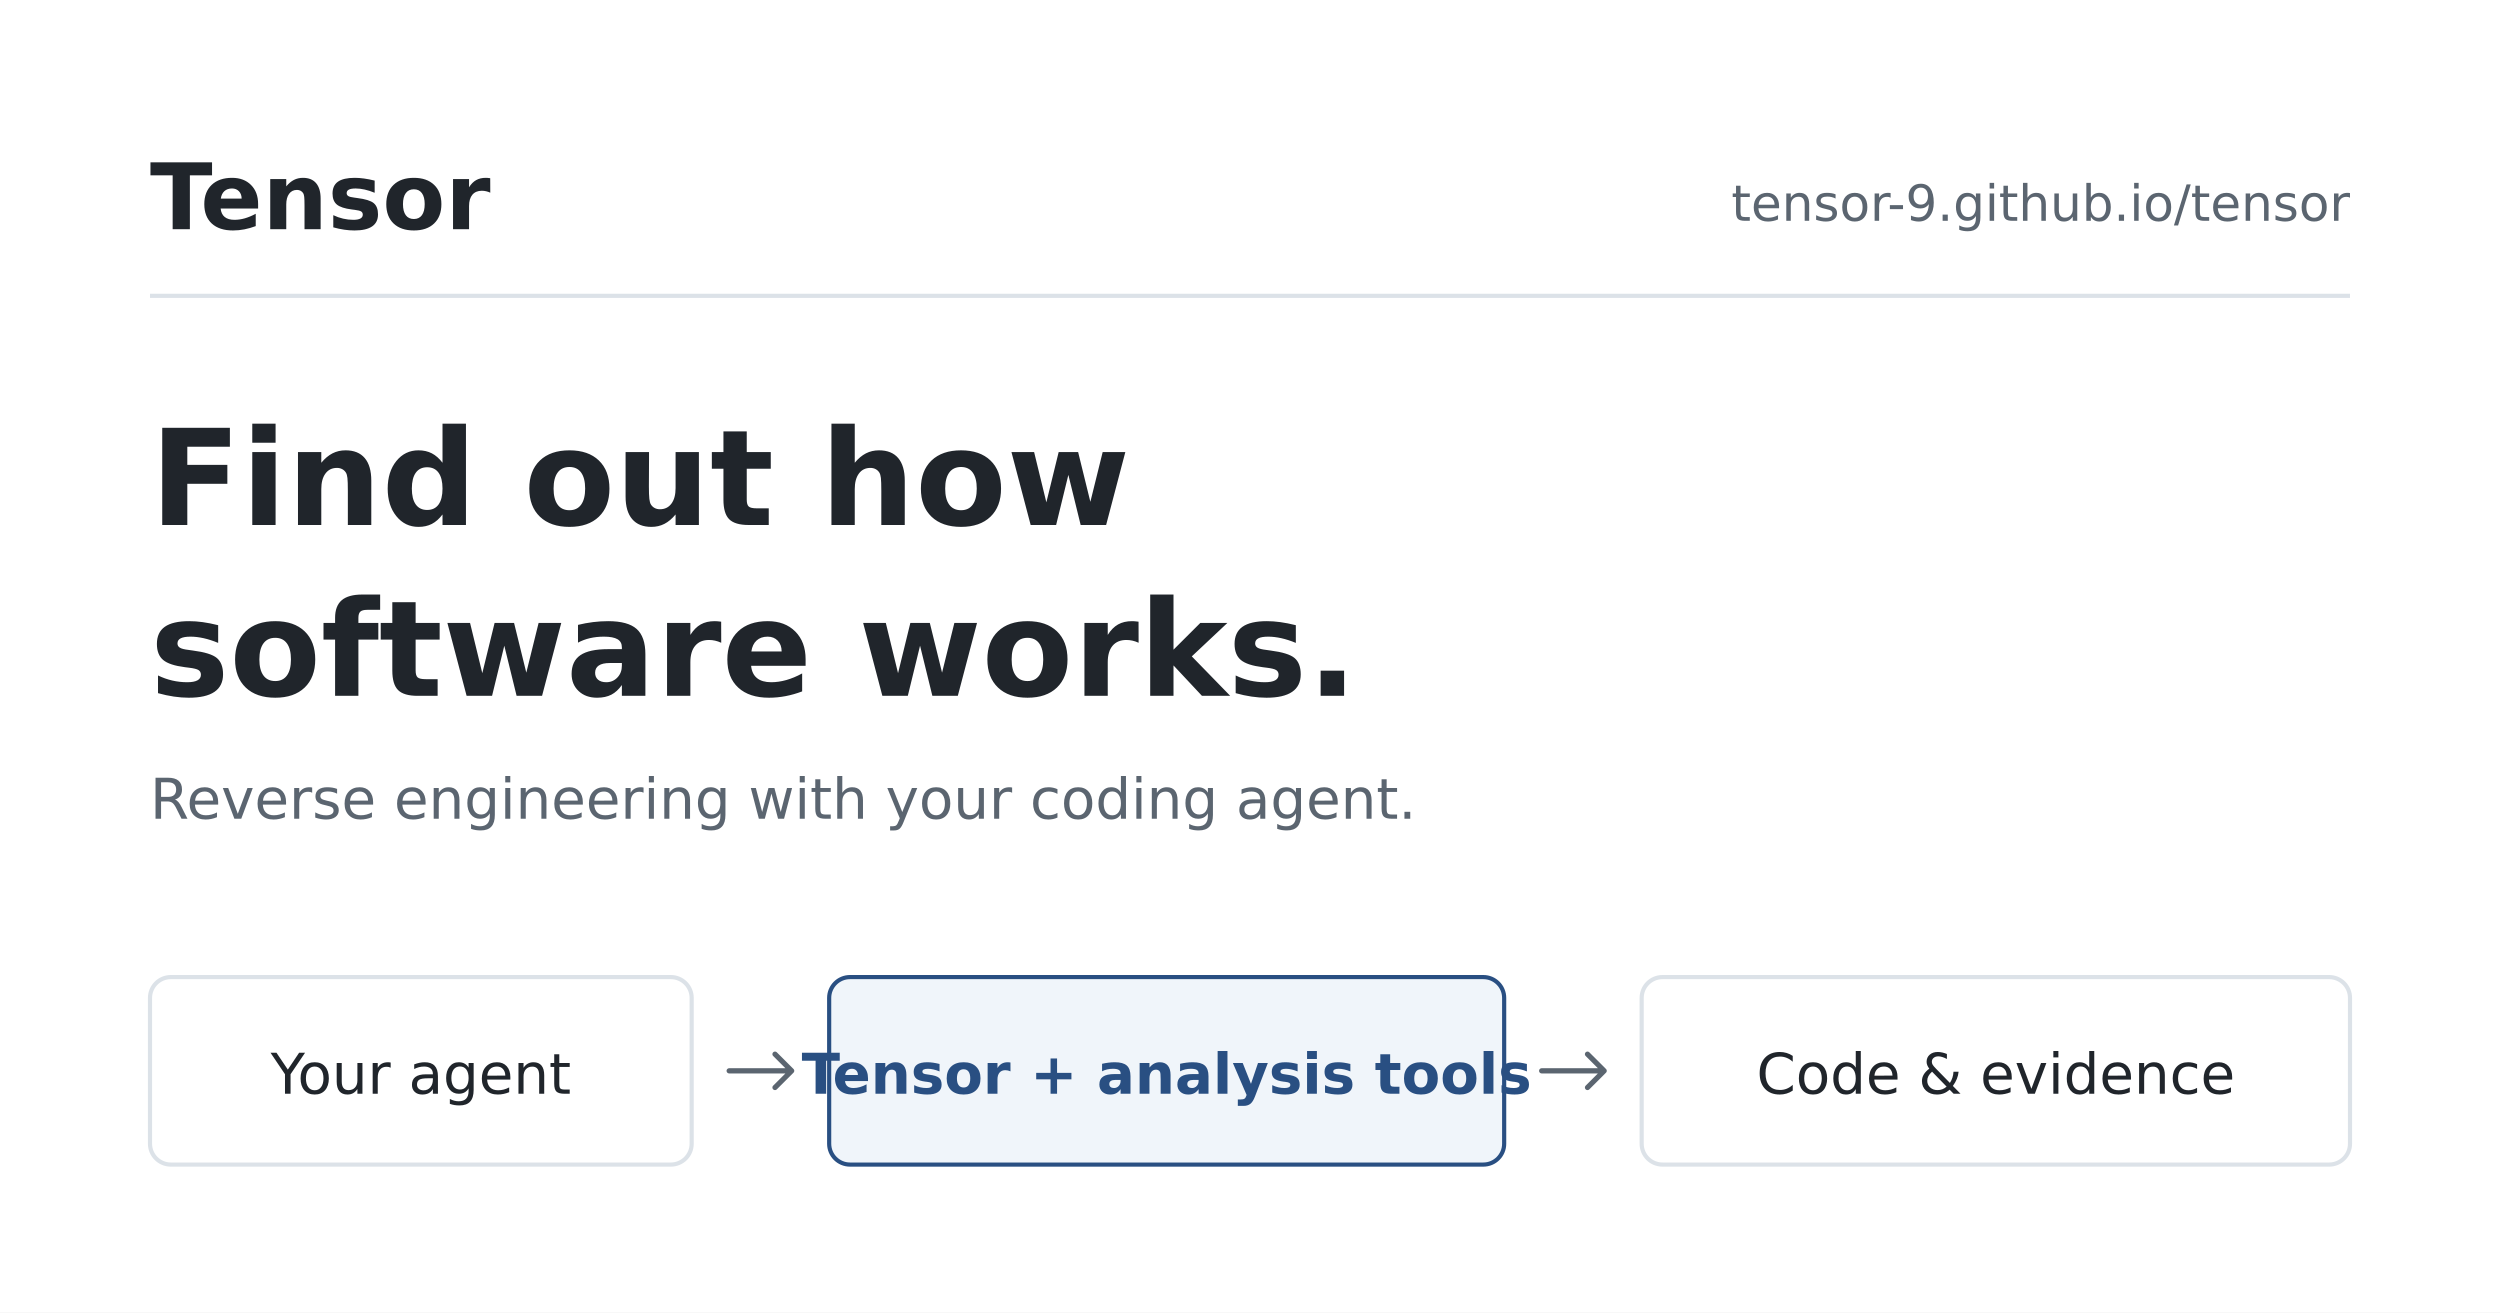
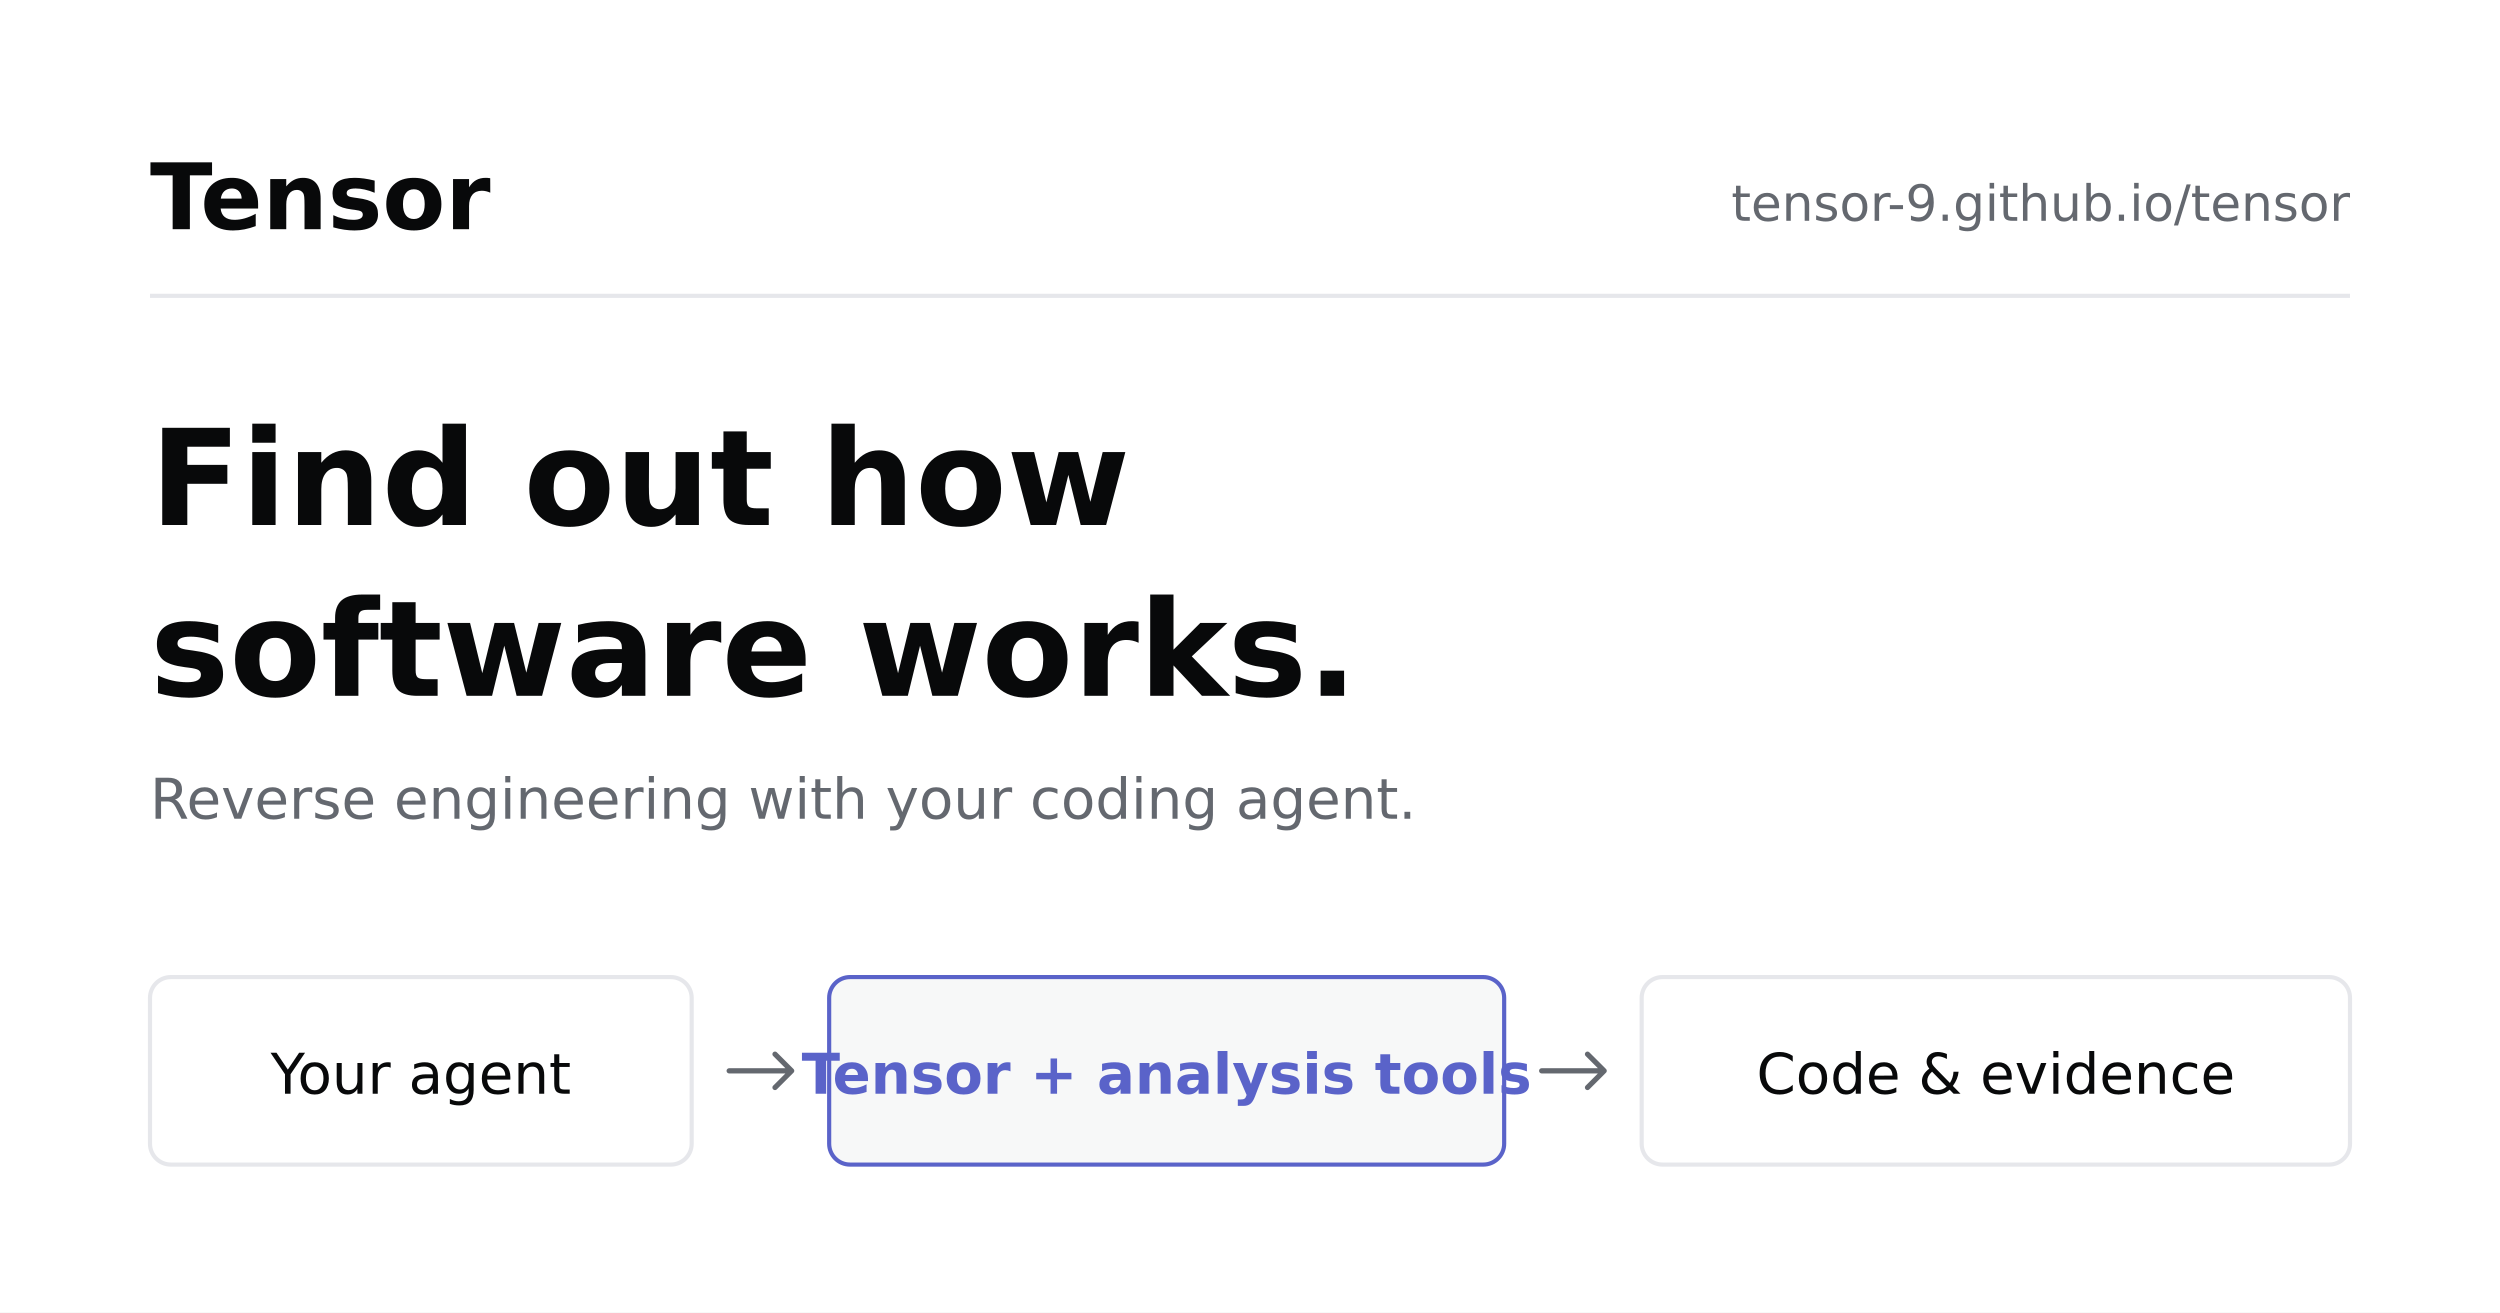
<svg xmlns="http://www.w3.org/2000/svg" width="1200" height="630" viewBox="0 0 1200 630" role="img" aria-labelledby="title desc">
  <style>
@media (prefers-color-scheme: dark){
- [fill="#ffffff"]{fill:#181825}
- [fill="#f0f5fa"]{fill:#313244}
- [fill="#20252b"]{fill:#cdd6f4}
- [fill="#5b6570"]{fill:#a6adc8}
- [fill="#294f82"]{fill:#89b4fa}
- [stroke="#dce2e8"]{stroke:#45475a}
- [stroke="#5b6570"]{stroke:#a6adc8}
- [stroke="#294f82"]{stroke:#89b4fa}
+ [fill="#ffffff"]{fill:#08090a}
+ [fill="#f7f8f8"]{fill:#111214}
+ [fill="#08090a"]{fill:#f7f8f8}
+ [fill="#64686f"]{fill:#8a8f98}
+ [fill="#5a63c9"]{fill:#a3a6ff}
+ [stroke="#e6e7eb"]{stroke:#23252a}
+ [stroke="#64686f"]{stroke:#8a8f98}
+ [stroke="#5a63c9"]{stroke:#a3a6ff}
}
  </style>
  <rect width="1200" height="630" fill="#ffffff" />
-   <g font-family="DejaVu Sans, sans-serif" fill="#20252b">
+   <g font-family="DejaVu Sans, sans-serif" fill="#08090a">
    <text x="72" y="110" font-size="44" font-weight="700">Tensor</text>
-     <text x="1128" y="106" font-size="24" text-anchor="end" fill="#5b6570">tensor-9.github.io/tensor</text>
-     <path d="M72 142 H1128" stroke="#dce2e8" stroke-width="2" />
+     <text x="1128" y="106" font-size="24" text-anchor="end" fill="#64686f">tensor-9.github.io/tensor</text>
+     <path d="M72 142 H1128" stroke="#e6e7eb" stroke-width="2" />
    <text x="72" y="252" font-size="64" font-weight="700">Find out how</text>
    <text x="72" y="334" font-size="64" font-weight="700">software works.</text>
-     <text x="72" y="393" font-size="27" fill="#5b6570">Reverse engineering with your coding agent.</text>
-     <g stroke="#dce2e8" stroke-width="2">
+     <text x="72" y="393" font-size="27" fill="#64686f">Reverse engineering with your coding agent.</text>
+     <g stroke="#e6e7eb" stroke-width="2">
      <rect x="72" y="469" width="260" height="90" rx="10" fill="#ffffff" />
-       <rect x="398" y="469" width="324" height="90" rx="10" fill="#f0f5fa" stroke="#294f82" />
+       <rect x="398" y="469" width="324" height="90" rx="10" fill="#f7f8f8" stroke="#5a63c9" />
      <rect x="788" y="469" width="340" height="90" rx="10" fill="#ffffff" />
    </g>
    <g text-anchor="middle" font-size="27">
      <text x="202" y="525">Your agent</text>
-       <text x="560" y="525" fill="#294f82" font-weight="700">Tensor + analysis tools</text>
+       <text x="560" y="525" fill="#5a63c9" font-weight="700">Tensor + analysis tools</text>
      <text x="958" y="525">Code &amp; evidence</text>
    </g>
-     <g stroke="#5b6570" stroke-width="2.5" fill="none" stroke-linecap="round" stroke-linejoin="round">
+     <g stroke="#64686f" stroke-width="2.5" fill="none" stroke-linecap="round" stroke-linejoin="round">
      <path d="M350 514 H380 M372 506 L380 514 L372 522" />
      <path d="M740 514 H770 M762 506 L770 514 L762 522" />
    </g>
  </g>
</svg>
